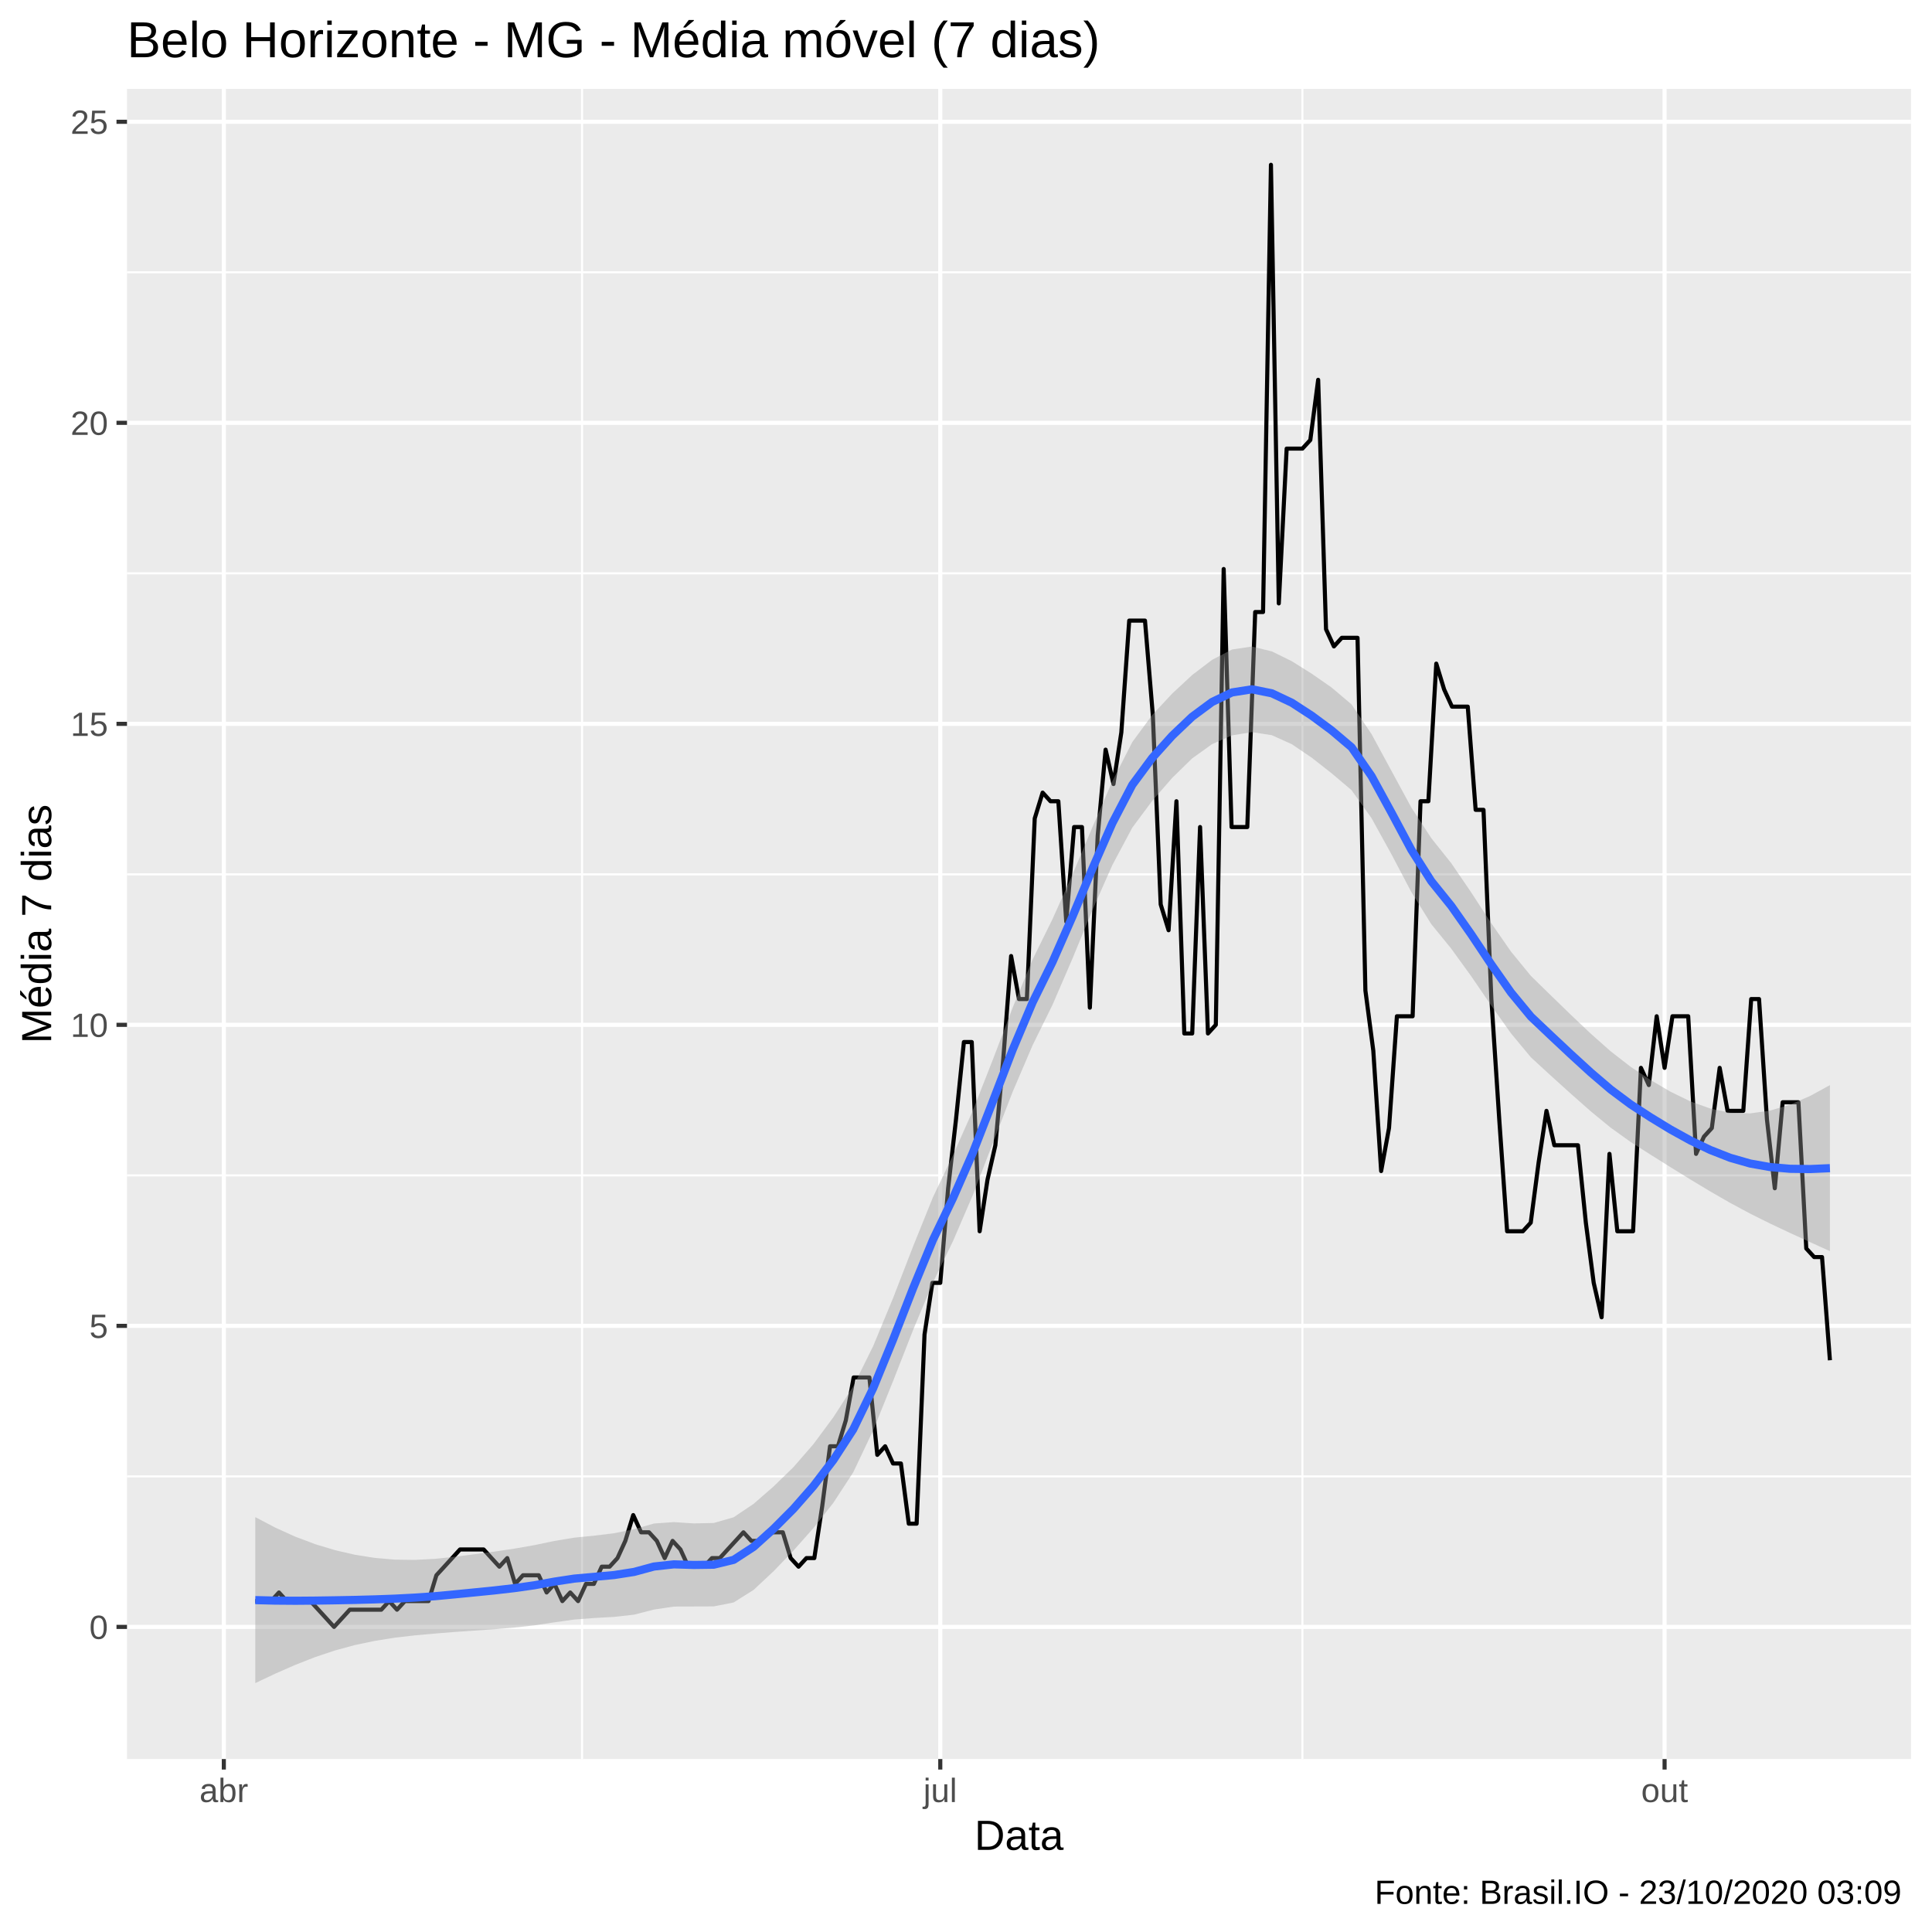
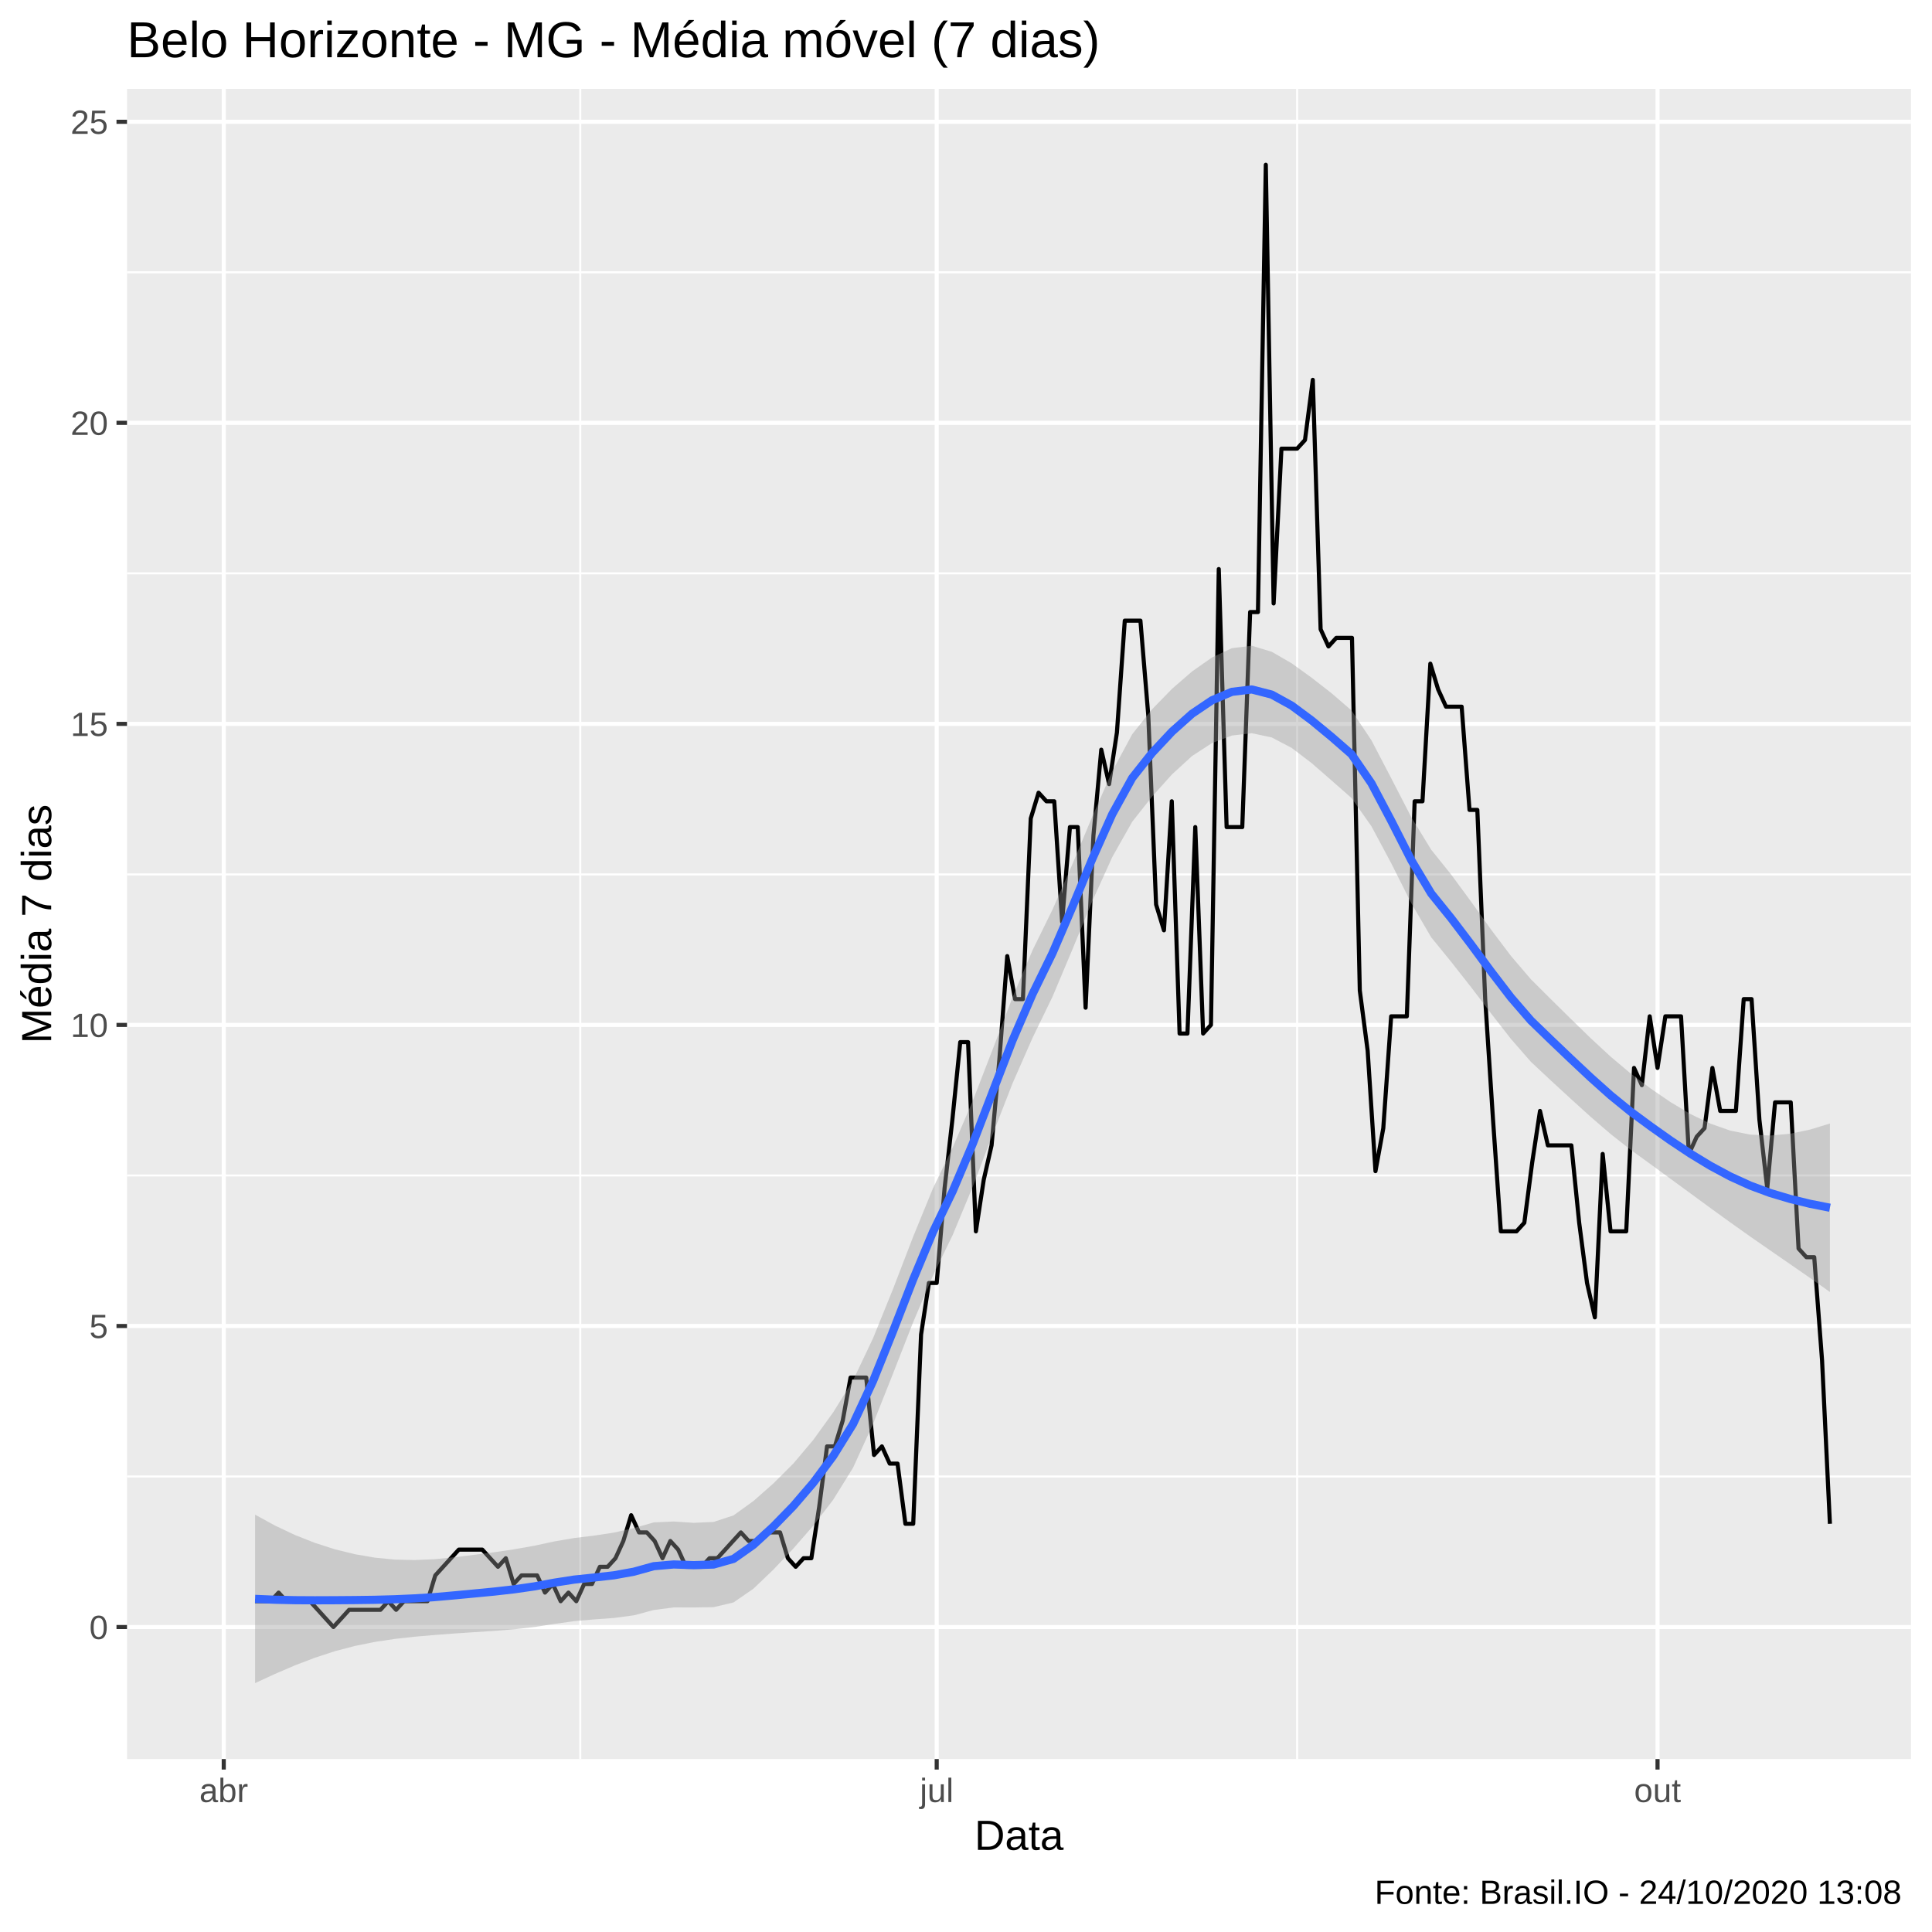
<svg xmlns="http://www.w3.org/2000/svg" viewBox="0 0 504.00 504.00">
  <defs>
    <style type="text/css">
    line, polyline, polygon, path, rect, circle {
      fill: none;
      stroke: #000000;
      stroke-linecap: round;
      stroke-linejoin: round;
      stroke-miterlimit: 10.00;
    }
  </style>
  </defs>
  <rect width="100%" height="100%" style="stroke: none; fill: #FFFFFF;" />
  <rect x="0.00" y="0.00" width="504.00" height="504.00" style="stroke-width: 1.07; stroke: #FFFFFF; fill: #FFFFFF;" />
  <defs>
    <clipPath id="cpMzMuMTN8NDk4LjUyfDQ1OC44OHwyMy4xOQ==">
      <rect x="33.13" y="23.19" width="465.39" height="435.69" />
    </clipPath>
  </defs>
  <rect x="33.13" y="23.19" width="465.39" height="435.69" style="stroke-width: 1.07; stroke: none; fill: #EBEBEB;" clip-path="url(#cpMzMuMTN8NDk4LjUyfDQ1OC44OHwyMy4xOQ==)" />
-   <polyline points="33.13,385.14 498.52,385.14 " style="stroke-width: 0.53; stroke: #FFFFFF; stroke-linecap: butt;" clip-path="url(#cpMzMuMTN8NDk4LjUyfDQ1OC44OHwyMy4xOQ==)" />
-   <polyline points="33.13,306.62 498.52,306.62 " style="stroke-width: 0.53; stroke: #FFFFFF; stroke-linecap: butt;" clip-path="url(#cpMzMuMTN8NDk4LjUyfDQ1OC44OHwyMy4xOQ==)" />
-   <polyline points="33.13,228.09 498.52,228.09 " style="stroke-width: 0.53; stroke: #FFFFFF; stroke-linecap: butt;" clip-path="url(#cpMzMuMTN8NDk4LjUyfDQ1OC44OHwyMy4xOQ==)" />
-   <polyline points="33.13,149.56 498.52,149.56 " style="stroke-width: 0.53; stroke: #FFFFFF; stroke-linecap: butt;" clip-path="url(#cpMzMuMTN8NDk4LjUyfDQ1OC44OHwyMy4xOQ==)" />
+   <polyline points="33.13,385.17 498.52,385.17 " style="stroke-width: 0.53; stroke: #FFFFFF; stroke-linecap: butt;" clip-path="url(#cpMzMuMTN8NDk4LjUyfDQ1OC44OHwyMy4xOQ==)" />
+   <polyline points="33.13,306.64 498.52,306.64 " style="stroke-width: 0.53; stroke: #FFFFFF; stroke-linecap: butt;" clip-path="url(#cpMzMuMTN8NDk4LjUyfDQ1OC44OHwyMy4xOQ==)" />
+   <polyline points="33.13,228.11 498.52,228.11 " style="stroke-width: 0.53; stroke: #FFFFFF; stroke-linecap: butt;" clip-path="url(#cpMzMuMTN8NDk4LjUyfDQ1OC44OHwyMy4xOQ==)" />
+   <polyline points="33.13,149.57 498.52,149.57 " style="stroke-width: 0.53; stroke: #FFFFFF; stroke-linecap: butt;" clip-path="url(#cpMzMuMTN8NDk4LjUyfDQ1OC44OHwyMy4xOQ==)" />
  <polyline points="33.13,71.04 498.52,71.04 " style="stroke-width: 0.53; stroke: #FFFFFF; stroke-linecap: butt;" clip-path="url(#cpMzMuMTN8NDk4LjUyfDQ1OC44OHwyMy4xOQ==)" />
-   <polyline points="151.84,458.88 151.84,23.19 " style="stroke-width: 0.53; stroke: #FFFFFF; stroke-linecap: butt;" clip-path="url(#cpMzMuMTN8NDk4LjUyfDQ1OC44OHwyMy4xOQ==)" />
-   <polyline points="339.76,458.88 339.76,23.19 " style="stroke-width: 0.53; stroke: #FFFFFF; stroke-linecap: butt;" clip-path="url(#cpMzMuMTN8NDk4LjUyfDQ1OC44OHwyMy4xOQ==)" />
-   <polyline points="33.13,424.41 498.52,424.41 " style="stroke-width: 1.07; stroke: #FFFFFF; stroke-linecap: butt;" clip-path="url(#cpMzMuMTN8NDk4LjUyfDQ1OC44OHwyMy4xOQ==)" />
-   <polyline points="33.13,345.88 498.52,345.88 " style="stroke-width: 1.07; stroke: #FFFFFF; stroke-linecap: butt;" clip-path="url(#cpMzMuMTN8NDk4LjUyfDQ1OC44OHwyMy4xOQ==)" />
-   <polyline points="33.13,267.35 498.52,267.35 " style="stroke-width: 1.07; stroke: #FFFFFF; stroke-linecap: butt;" clip-path="url(#cpMzMuMTN8NDk4LjUyfDQ1OC44OHwyMy4xOQ==)" />
-   <polyline points="33.13,188.83 498.52,188.83 " style="stroke-width: 1.07; stroke: #FFFFFF; stroke-linecap: butt;" clip-path="url(#cpMzMuMTN8NDk4LjUyfDQ1OC44OHwyMy4xOQ==)" />
+   <polyline points="151.37,458.88 151.37,23.19 " style="stroke-width: 0.53; stroke: #FFFFFF; stroke-linecap: butt;" clip-path="url(#cpMzMuMTN8NDk4LjUyfDQ1OC44OHwyMy4xOQ==)" />
+   <polyline points="338.38,458.88 338.38,23.19 " style="stroke-width: 0.53; stroke: #FFFFFF; stroke-linecap: butt;" clip-path="url(#cpMzMuMTN8NDk4LjUyfDQ1OC44OHwyMy4xOQ==)" />
+   <polyline points="33.13,424.44 498.52,424.44 " style="stroke-width: 1.07; stroke: #FFFFFF; stroke-linecap: butt;" clip-path="url(#cpMzMuMTN8NDk4LjUyfDQ1OC44OHwyMy4xOQ==)" />
+   <polyline points="33.13,345.91 498.52,345.91 " style="stroke-width: 1.07; stroke: #FFFFFF; stroke-linecap: butt;" clip-path="url(#cpMzMuMTN8NDk4LjUyfDQ1OC44OHwyMy4xOQ==)" />
+   <polyline points="33.13,267.37 498.52,267.37 " style="stroke-width: 1.07; stroke: #FFFFFF; stroke-linecap: butt;" clip-path="url(#cpMzMuMTN8NDk4LjUyfDQ1OC44OHwyMy4xOQ==)" />
+   <polyline points="33.13,188.84 498.52,188.84 " style="stroke-width: 1.07; stroke: #FFFFFF; stroke-linecap: butt;" clip-path="url(#cpMzMuMTN8NDk4LjUyfDQ1OC44OHwyMy4xOQ==)" />
  <polyline points="33.13,110.30 498.52,110.30 " style="stroke-width: 1.07; stroke: #FFFFFF; stroke-linecap: butt;" clip-path="url(#cpMzMuMTN8NDk4LjUyfDQ1OC44OHwyMy4xOQ==)" />
  <polyline points="33.13,31.77 498.52,31.77 " style="stroke-width: 1.07; stroke: #FFFFFF; stroke-linecap: butt;" clip-path="url(#cpMzMuMTN8NDk4LjUyfDQ1OC44OHwyMy4xOQ==)" />
-   <polyline points="58.39,458.88 58.39,23.19 " style="stroke-width: 1.07; stroke: #FFFFFF; stroke-linecap: butt;" clip-path="url(#cpMzMuMTN8NDk4LjUyfDQ1OC44OHwyMy4xOQ==)" />
-   <polyline points="245.29,458.88 245.29,23.19 " style="stroke-width: 1.07; stroke: #FFFFFF; stroke-linecap: butt;" clip-path="url(#cpMzMuMTN8NDk4LjUyfDQ1OC44OHwyMy4xOQ==)" />
-   <polyline points="434.24,458.88 434.24,23.19 " style="stroke-width: 1.07; stroke: #FFFFFF; stroke-linecap: butt;" clip-path="url(#cpMzMuMTN8NDk4LjUyfDQ1OC44OHwyMy4xOQ==)" />
-   <polyline points="66.60,417.68 68.66,417.68 70.71,417.68 72.77,415.43 74.82,417.68 76.87,417.68 78.93,417.68 80.98,417.68 83.04,419.92 85.09,422.16 87.14,424.41 89.20,422.16 91.25,419.92 93.30,419.92 95.36,419.92 97.41,419.92 99.47,419.92 101.52,417.68 103.57,419.92 105.63,417.68 107.68,417.68 109.73,417.68 111.79,417.68 113.84,410.94 115.90,408.70 117.95,406.46 120.00,404.21 122.06,404.21 124.11,404.21 126.17,404.21 128.22,406.46 130.27,408.70 132.33,406.46 134.38,413.19 136.43,410.94 138.49,410.94 140.54,410.94 142.60,415.43 144.65,413.19 146.70,417.68 148.76,415.43 150.81,417.68 152.86,413.19 154.92,413.19 156.97,408.70 159.03,408.70 161.08,406.46 163.13,401.97 165.19,395.24 167.24,399.73 169.30,399.73 171.35,401.97 173.40,406.46 175.46,401.97 177.51,404.21 179.56,408.70 181.62,408.70 183.67,408.70 185.73,406.46 187.78,406.46 189.83,404.21 191.89,401.97 193.94,399.73 195.99,401.97 198.05,401.97 200.10,399.73 202.16,399.73 204.21,399.73 206.26,406.46 208.32,408.70 210.37,406.46 212.43,406.46 214.48,393.00 216.53,377.29 218.59,377.29 220.64,370.56 222.69,359.34 224.75,359.34 226.80,359.34 228.86,379.53 230.91,377.29 232.96,381.78 235.02,381.78 237.07,397.48 239.12,397.48 241.18,348.12 243.23,334.66 245.29,334.66 247.34,309.98 249.39,292.03 251.45,271.84 253.50,271.84 255.56,321.20 257.61,307.74 259.66,298.76 261.72,276.33 263.77,249.40 265.82,260.62 267.88,260.62 269.93,213.51 271.99,206.77 274.04,209.02 276.09,209.02 278.15,240.43 280.20,215.75 282.25,215.75 284.31,262.87 286.36,217.99 288.42,195.56 290.47,204.53 292.52,191.07 294.58,161.90 296.63,161.90 298.69,161.90 300.74,186.58 302.79,235.94 304.85,242.67 306.90,209.02 308.95,269.60 311.01,269.60 313.06,215.75 315.12,269.60 317.17,267.35 319.22,148.44 321.28,215.75 323.33,215.75 325.38,215.75 327.44,159.66 329.49,159.66 331.55,42.99 333.60,157.41 335.65,117.03 337.71,117.03 339.76,117.03 341.82,114.79 343.87,99.08 345.92,164.15 347.98,168.63 350.03,166.39 352.08,166.39 354.14,166.39 356.19,258.38 358.25,274.08 360.30,305.49 362.35,294.28 364.41,265.11 366.46,265.11 368.51,265.11 370.57,209.02 372.62,209.02 374.68,173.12 376.73,179.85 378.78,184.34 380.84,184.34 382.89,184.34 384.95,211.26 387.00,211.26 389.05,260.62 391.11,292.03 393.16,321.20 395.21,321.20 397.27,321.20 399.32,318.96 401.38,303.25 403.43,289.79 405.48,298.76 407.54,298.76 409.59,298.76 411.64,298.76 413.70,318.96 415.75,334.66 417.81,343.64 419.86,301.01 421.91,321.20 423.97,321.20 426.02,321.20 428.07,278.57 430.13,283.06 432.18,265.11 434.24,278.57 436.29,265.11 438.34,265.11 440.40,265.11 442.45,301.01 444.51,296.52 446.56,294.28 448.61,278.57 450.67,289.79 452.72,289.79 454.77,289.79 456.83,260.62 458.88,260.62 460.94,292.03 462.99,309.98 465.04,287.55 467.10,287.55 469.15,287.55 471.20,325.69 473.26,327.93 475.31,327.93 477.37,354.85 " style="stroke-width: 1.07; stroke-linecap: butt;" clip-path="url(#cpMzMuMTN8NDk4LjUyfDQ1OC44OHwyMy4xOQ==)" />
-   <polygon points="66.60,395.77 71.80,398.50 77.00,400.86 82.20,402.82 87.40,404.39 92.60,405.59 97.80,406.42 103.00,406.86 108.20,406.93 113.40,406.66 118.60,406.11 123.80,405.45 129.00,404.76 134.20,403.99 139.40,403.08 144.60,401.99 149.80,401.13 155.00,400.61 160.20,399.97 165.40,398.93 170.60,397.44 175.79,397.07 180.99,397.41 186.19,397.30 191.39,395.81 196.59,392.31 201.79,387.78 206.99,382.73 212.19,376.74 217.39,369.73 222.59,361.66 227.79,351.14 232.99,338.60 238.19,325.17 243.39,312.29 248.59,301.38 253.79,289.69 258.99,276.46 264.19,262.83 269.39,250.27 274.59,239.71 279.78,228.13 284.98,215.78 290.18,203.80 295.38,193.59 300.58,186.52 305.78,180.94 310.98,176.11 316.18,172.14 321.38,169.44 326.58,168.66 331.78,169.93 336.98,172.48 342.18,175.74 347.38,179.36 352.58,183.76 357.78,191.48 362.98,201.08 368.18,210.66 373.38,218.65 378.58,225.17 383.78,232.79 388.97,240.75 394.17,248.24 399.37,254.59 404.57,259.67 409.77,264.71 414.97,269.64 420.17,274.25 425.37,278.28 430.57,281.73 435.77,284.79 440.97,287.32 446.17,289.19 451.37,290.27 456.57,290.45 461.77,289.72 466.97,288.17 472.17,285.92 477.37,283.08 477.37,326.39 472.17,324.02 466.97,321.64 461.77,319.19 456.57,316.60 451.37,313.81 446.17,310.82 440.97,307.69 435.77,304.48 430.57,301.21 425.37,297.90 420.17,294.17 414.97,289.90 409.77,285.31 404.57,280.61 399.37,275.83 394.17,269.57 388.97,262.24 383.78,254.65 378.58,247.47 373.38,241.08 368.18,232.71 362.98,222.84 357.78,213.42 352.58,206.13 347.38,201.73 342.18,197.65 336.98,194.13 331.78,191.79 326.58,190.99 321.38,191.84 316.18,194.13 310.98,197.86 305.78,202.94 300.58,208.92 295.38,215.91 290.18,225.66 284.98,237.42 279.78,250.05 274.59,262.08 269.39,272.64 264.19,284.78 258.99,298.22 253.79,311.74 248.59,323.81 243.39,334.55 238.19,346.98 232.99,360.25 227.79,373.11 222.59,384.07 217.39,392.05 212.19,398.64 206.99,404.50 201.79,409.90 196.59,414.76 191.39,418.03 186.19,419.06 180.99,419.08 175.79,419.11 170.60,419.88 165.40,421.22 160.20,421.80 155.00,422.09 149.80,422.49 144.60,423.22 139.40,424.01 134.20,424.58 129.00,425.01 123.80,425.37 118.60,425.73 113.40,426.15 108.20,426.62 103.00,427.22 97.80,428.05 92.60,429.14 87.40,430.55 82.20,432.29 77.00,434.33 71.80,436.61 66.60,439.07 " style="stroke-width: 0.00; stroke: none; fill: #999999; fill-opacity: 0.40;" clip-path="url(#cpMzMuMTN8NDk4LjUyfDQ1OC44OHwyMy4xOQ==)" />
-   <polyline points="66.60,395.77 71.80,398.50 77.00,400.86 82.20,402.82 87.40,404.39 92.60,405.59 97.80,406.42 103.00,406.86 108.20,406.93 113.40,406.66 118.60,406.11 123.80,405.45 129.00,404.76 134.20,403.99 139.40,403.08 144.60,401.99 149.80,401.13 155.00,400.61 160.20,399.97 165.40,398.93 170.60,397.44 175.79,397.07 180.99,397.41 186.19,397.30 191.39,395.81 196.59,392.31 201.79,387.78 206.99,382.73 212.19,376.74 217.39,369.73 222.59,361.66 227.79,351.14 232.99,338.60 238.19,325.17 243.39,312.29 248.59,301.38 253.79,289.69 258.99,276.46 264.19,262.83 269.39,250.27 274.59,239.71 279.78,228.13 284.98,215.78 290.18,203.80 295.38,193.59 300.58,186.52 305.78,180.94 310.98,176.11 316.18,172.14 321.38,169.44 326.58,168.66 331.78,169.93 336.98,172.48 342.18,175.74 347.38,179.36 352.58,183.76 357.78,191.48 362.98,201.08 368.18,210.66 373.38,218.65 378.58,225.17 383.78,232.79 388.97,240.75 394.17,248.24 399.37,254.59 404.57,259.67 409.77,264.71 414.97,269.64 420.17,274.25 425.37,278.28 430.57,281.73 435.77,284.79 440.97,287.32 446.17,289.19 451.37,290.27 456.57,290.45 461.77,289.72 466.97,288.17 472.17,285.92 477.37,283.08 " style="stroke-width: 2.13; stroke: none;" clip-path="url(#cpMzMuMTN8NDk4LjUyfDQ1OC44OHwyMy4xOQ==)" />
-   <polyline points="477.37,326.39 472.17,324.02 466.97,321.64 461.77,319.19 456.57,316.60 451.37,313.81 446.17,310.82 440.97,307.69 435.77,304.48 430.57,301.21 425.37,297.90 420.17,294.17 414.97,289.90 409.77,285.31 404.57,280.61 399.37,275.83 394.17,269.57 388.97,262.24 383.78,254.65 378.58,247.47 373.38,241.08 368.18,232.71 362.98,222.84 357.78,213.42 352.58,206.13 347.38,201.73 342.18,197.65 336.98,194.13 331.78,191.79 326.58,190.99 321.38,191.84 316.18,194.13 310.98,197.86 305.78,202.94 300.58,208.92 295.38,215.91 290.18,225.66 284.98,237.42 279.78,250.05 274.59,262.08 269.39,272.64 264.19,284.78 258.99,298.22 253.79,311.74 248.59,323.81 243.39,334.55 238.19,346.98 232.99,360.25 227.79,373.11 222.59,384.07 217.39,392.05 212.19,398.64 206.99,404.50 201.79,409.90 196.59,414.76 191.39,418.03 186.19,419.06 180.99,419.08 175.79,419.11 170.60,419.88 165.40,421.22 160.20,421.80 155.00,422.09 149.80,422.49 144.60,423.22 139.40,424.01 134.20,424.58 129.00,425.01 123.80,425.37 118.60,425.73 113.40,426.15 108.20,426.62 103.00,427.22 97.80,428.05 92.60,429.14 87.40,430.55 82.20,432.29 77.00,434.33 71.80,436.61 66.60,439.07 " style="stroke-width: 2.13; stroke: none;" clip-path="url(#cpMzMuMTN8NDk4LjUyfDQ1OC44OHwyMy4xOQ==)" />
-   <polyline points="66.60,417.42 71.80,417.55 77.00,417.59 82.20,417.55 87.40,417.47 92.60,417.37 97.80,417.23 103.00,417.04 108.20,416.77 113.40,416.41 118.60,415.92 123.80,415.41 129.00,414.89 134.20,414.29 139.40,413.55 144.60,412.60 149.80,411.81 155.00,411.35 160.20,410.88 165.40,410.07 170.60,408.66 175.79,408.09 180.99,408.25 186.19,408.18 191.39,406.92 196.59,403.53 201.79,398.84 206.99,393.62 212.19,387.69 217.39,380.89 222.59,372.87 227.79,362.13 232.99,349.42 238.19,336.08 243.39,323.42 248.59,312.59 253.79,300.71 258.99,287.34 264.19,273.80 269.39,261.45 274.59,250.89 279.78,239.09 284.98,226.60 290.18,214.73 295.38,204.75 300.58,197.72 305.78,191.94 310.98,186.99 316.18,183.14 321.38,180.64 326.58,179.82 331.78,180.86 336.98,183.31 342.18,186.69 347.38,190.54 352.58,194.94 357.78,202.45 362.98,211.96 368.18,221.69 373.38,229.87 378.58,236.32 383.78,243.72 388.97,251.50 394.17,258.91 399.37,265.21 404.57,270.14 409.77,275.01 414.97,279.77 420.17,284.21 425.37,288.09 430.57,291.47 435.77,294.64 440.97,297.51 446.17,300.00 451.37,302.04 456.57,303.53 461.77,304.45 466.97,304.90 472.17,304.97 477.37,304.74 " style="stroke-width: 2.13; stroke: #3366FF; stroke-linecap: butt;" clip-path="url(#cpMzMuMTN8NDk4LjUyfDQ1OC44OHwyMy4xOQ==)" />
+   <polyline points="58.37,458.88 58.37,23.19 " style="stroke-width: 1.07; stroke: #FFFFFF; stroke-linecap: butt;" clip-path="url(#cpMzMuMTN8NDk4LjUyfDQ1OC44OHwyMy4xOQ==)" />
+   <polyline points="244.36,458.88 244.36,23.19 " style="stroke-width: 1.07; stroke: #FFFFFF; stroke-linecap: butt;" clip-path="url(#cpMzMuMTN8NDk4LjUyfDQ1OC44OHwyMy4xOQ==)" />
+   <polyline points="432.40,458.88 432.40,23.19 " style="stroke-width: 1.07; stroke: #FFFFFF; stroke-linecap: butt;" clip-path="url(#cpMzMuMTN8NDk4LjUyfDQ1OC44OHwyMy4xOQ==)" />
+   <polyline points="66.55,417.71 68.59,417.71 70.63,417.71 72.68,415.46 74.72,417.71 76.76,417.71 78.81,417.71 80.85,417.71 82.90,419.95 84.94,422.20 86.98,424.44 89.03,422.20 91.07,419.95 93.12,419.95 95.16,419.95 97.20,419.95 99.25,419.95 101.29,417.71 103.34,419.95 105.38,417.71 107.42,417.71 109.47,417.71 111.51,417.71 113.55,410.98 115.60,408.73 117.64,406.49 119.69,404.25 121.73,404.25 123.77,404.25 125.82,404.25 127.86,406.49 129.91,408.73 131.95,406.49 133.99,413.22 136.04,410.98 138.08,410.98 140.13,410.98 142.17,415.46 144.21,413.22 146.26,417.71 148.30,415.46 150.34,417.71 152.39,413.22 154.43,413.22 156.48,408.73 158.52,408.73 160.56,406.49 162.61,402.00 164.65,395.27 166.70,399.76 168.74,399.76 170.78,402.00 172.83,406.49 174.87,402.00 176.92,404.25 178.96,408.73 181.00,408.73 183.05,408.73 185.09,406.49 187.13,406.49 189.18,404.25 191.22,402.00 193.27,399.76 195.31,402.00 197.35,402.00 199.40,399.76 201.44,399.76 203.49,399.76 205.53,406.49 207.57,408.73 209.62,406.49 211.66,406.49 213.71,393.03 215.75,377.32 217.79,377.32 219.84,370.59 221.88,359.37 223.92,359.37 225.97,359.37 228.01,379.56 230.06,377.32 232.10,381.81 234.14,381.81 236.19,397.51 238.23,397.51 240.28,348.15 242.32,334.69 244.36,334.69 246.41,310.00 248.45,292.05 250.50,271.86 252.54,271.86 254.58,321.22 256.63,307.76 258.67,298.79 260.71,276.35 262.76,249.42 264.80,260.64 266.85,260.64 268.89,213.52 270.93,206.79 272.98,209.03 275.02,209.03 277.07,240.45 279.11,215.76 281.15,215.76 283.20,262.88 285.24,218.01 287.29,195.57 289.33,204.55 291.37,191.08 293.42,161.91 295.46,161.91 297.50,161.91 299.55,186.59 301.59,235.96 303.64,242.69 305.68,209.03 307.72,269.62 309.77,269.62 311.81,215.76 313.86,269.62 315.90,267.37 317.94,148.45 319.99,215.76 322.03,215.76 324.07,215.76 326.12,159.67 328.16,159.67 330.21,42.99 332.25,157.42 334.29,117.04 336.34,117.04 338.38,117.04 340.43,114.79 342.47,99.09 344.51,164.16 346.56,168.64 348.60,166.40 350.65,166.40 352.69,166.40 354.73,258.40 356.78,274.10 358.82,305.52 360.86,294.30 362.91,265.13 364.95,265.13 367.00,265.13 369.04,209.03 371.08,209.03 373.13,173.13 375.17,179.86 377.22,184.35 379.26,184.35 381.30,184.35 383.35,211.28 385.39,211.28 387.44,260.64 389.48,292.05 391.52,321.22 393.57,321.22 395.61,321.22 397.65,318.98 399.70,303.27 401.74,289.81 403.79,298.79 405.83,298.79 407.87,298.79 409.92,298.79 411.96,318.98 414.01,334.69 416.05,343.66 418.09,301.03 420.14,321.22 422.18,321.22 424.23,321.22 426.27,278.59 428.31,283.08 430.36,265.13 432.40,278.59 434.44,265.13 436.49,265.13 438.53,265.13 440.58,301.03 442.62,296.54 444.66,294.30 446.71,278.59 448.75,289.81 450.80,289.81 452.84,289.81 454.88,260.64 456.93,260.64 458.97,292.05 461.02,310.00 463.06,287.57 465.10,287.57 467.15,287.57 469.19,325.71 471.23,327.96 473.28,327.96 475.32,354.88 477.37,397.51 " style="stroke-width: 1.07; stroke-linecap: butt;" clip-path="url(#cpMzMuMTN8NDk4LjUyfDQ1OC44OHwyMy4xOQ==)" />
+   <polygon points="66.55,395.13 71.75,397.98 76.95,400.44 82.15,402.49 87.35,404.16 92.55,405.44 97.75,406.34 102.95,406.85 108.15,406.97 113.35,406.75 118.55,406.23 123.75,405.60 128.95,404.93 134.15,404.16 139.35,403.24 144.55,402.12 149.75,401.23 154.95,400.60 160.15,399.81 165.35,398.63 170.55,397.15 175.75,396.91 180.95,397.26 186.15,397.03 191.35,395.32 196.55,391.57 201.75,386.98 206.95,381.80 212.15,375.64 217.35,368.44 222.55,360.06 227.75,349.11 232.95,336.29 238.15,322.78 243.35,310.07 248.55,299.29 253.75,287.20 258.96,273.74 264.16,260.12 269.36,247.88 274.56,237.30 279.76,225.43 284.96,212.99 290.16,201.20 295.36,191.54 300.56,185.01 305.76,179.68 310.96,175.17 316.16,171.52 321.36,169.09 326.56,168.46 331.76,170.03 336.96,173.04 342.16,176.79 347.36,180.84 352.56,185.33 357.76,193.11 362.96,203.08 368.16,213.17 373.36,221.67 378.56,228.14 383.76,235.21 388.96,242.48 394.16,249.37 399.36,255.46 404.56,260.64 409.76,265.77 414.96,270.83 420.16,275.64 425.36,280.02 430.56,283.93 435.76,287.49 440.96,290.60 446.16,293.11 451.37,294.94 456.57,295.98 461.77,296.23 466.97,295.76 472.17,294.68 477.37,293.09 477.37,337.03 472.17,333.37 466.97,329.77 461.77,326.18 456.57,322.57 451.37,318.88 446.16,315.11 440.96,311.30 435.76,307.49 430.56,303.69 425.36,299.92 420.16,295.83 414.96,291.35 409.76,286.64 404.56,281.86 399.36,276.99 394.16,271.03 388.96,264.36 383.76,257.52 378.56,250.91 373.36,244.52 368.16,235.61 362.96,225.26 357.76,215.54 352.56,208.17 347.36,203.60 342.16,199.07 336.96,195.11 331.76,192.38 326.56,191.27 321.36,191.88 316.16,193.85 310.96,197.23 305.76,201.99 300.56,207.78 295.36,214.37 290.16,223.58 284.96,235.06 279.76,247.68 274.56,260.03 269.36,270.74 264.16,282.57 258.96,295.92 253.75,309.60 248.55,322.12 243.35,332.84 238.15,345.08 232.95,358.36 227.75,371.45 222.55,382.86 217.35,391.25 212.15,398.01 206.95,403.98 201.75,409.47 196.55,414.44 191.35,418.03 186.15,419.26 180.95,419.34 175.75,419.33 170.55,420.00 165.35,421.39 160.15,422.08 154.95,422.46 149.75,422.91 144.55,423.64 139.35,424.45 134.15,425.03 128.95,425.45 123.75,425.78 118.55,426.13 113.35,426.52 108.15,426.97 102.95,427.55 97.75,428.33 92.55,429.39 87.35,430.75 82.15,432.45 76.95,434.44 71.75,436.67 66.55,439.07 " style="stroke-width: 0.00; stroke: none; fill: #999999; fill-opacity: 0.40;" clip-path="url(#cpMzMuMTN8NDk4LjUyfDQ1OC44OHwyMy4xOQ==)" />
+   <polyline points="66.55,395.13 71.75,397.98 76.95,400.44 82.15,402.49 87.35,404.16 92.55,405.44 97.75,406.34 102.95,406.85 108.15,406.97 113.35,406.75 118.55,406.23 123.75,405.60 128.95,404.93 134.15,404.16 139.35,403.24 144.55,402.12 149.75,401.23 154.95,400.60 160.15,399.81 165.35,398.63 170.55,397.15 175.75,396.91 180.95,397.26 186.15,397.03 191.35,395.32 196.55,391.57 201.75,386.98 206.95,381.80 212.15,375.64 217.35,368.44 222.55,360.06 227.75,349.11 232.95,336.29 238.15,322.78 243.35,310.07 248.55,299.29 253.75,287.20 258.96,273.74 264.16,260.12 269.36,247.88 274.56,237.30 279.76,225.43 284.96,212.99 290.16,201.20 295.36,191.54 300.56,185.01 305.76,179.68 310.96,175.17 316.16,171.52 321.36,169.09 326.56,168.46 331.76,170.03 336.96,173.04 342.16,176.79 347.36,180.84 352.56,185.33 357.76,193.11 362.96,203.08 368.16,213.17 373.36,221.67 378.56,228.14 383.76,235.21 388.96,242.48 394.16,249.37 399.36,255.46 404.56,260.64 409.76,265.77 414.96,270.83 420.16,275.64 425.36,280.02 430.56,283.93 435.76,287.49 440.96,290.60 446.16,293.11 451.37,294.94 456.57,295.98 461.77,296.23 466.97,295.76 472.17,294.68 477.37,293.09 " style="stroke-width: 2.13; stroke: none;" clip-path="url(#cpMzMuMTN8NDk4LjUyfDQ1OC44OHwyMy4xOQ==)" />
+   <polyline points="477.37,337.03 472.17,333.37 466.97,329.77 461.77,326.18 456.57,322.57 451.37,318.88 446.16,315.11 440.96,311.30 435.76,307.49 430.56,303.69 425.36,299.92 420.16,295.83 414.96,291.35 409.76,286.64 404.56,281.86 399.36,276.99 394.16,271.03 388.96,264.36 383.76,257.52 378.56,250.91 373.36,244.52 368.16,235.61 362.96,225.26 357.76,215.54 352.56,208.17 347.36,203.60 342.16,199.07 336.96,195.11 331.76,192.38 326.56,191.27 321.36,191.88 316.16,193.85 310.96,197.23 305.76,201.99 300.56,207.78 295.36,214.37 290.16,223.58 284.96,235.06 279.76,247.68 274.56,260.03 269.36,270.74 264.16,282.57 258.96,295.92 253.75,309.60 248.55,322.12 243.35,332.84 238.15,345.08 232.95,358.36 227.75,371.45 222.55,382.86 217.35,391.25 212.15,398.01 206.95,403.98 201.75,409.47 196.55,414.44 191.35,418.03 186.15,419.26 180.95,419.34 175.75,419.33 170.55,420.00 165.35,421.39 160.15,422.08 154.95,422.46 149.75,422.91 144.55,423.64 139.35,424.45 134.15,425.03 128.95,425.45 123.75,425.78 118.55,426.13 113.35,426.52 108.15,426.97 102.95,427.55 97.75,428.33 92.55,429.39 87.35,430.75 82.15,432.45 76.95,434.44 71.75,436.67 66.55,439.07 " style="stroke-width: 2.13; stroke: none;" clip-path="url(#cpMzMuMTN8NDk4LjUyfDQ1OC44OHwyMy4xOQ==)" />
+   <polyline points="66.55,417.10 71.75,417.32 76.95,417.44 82.15,417.47 87.35,417.45 92.55,417.41 97.75,417.34 102.95,417.20 108.15,416.97 113.35,416.64 118.55,416.18 123.75,415.69 128.95,415.19 134.15,414.60 139.35,413.85 144.55,412.88 149.75,412.07 154.95,411.53 160.15,410.95 165.35,410.01 170.55,408.57 175.75,408.12 180.95,408.30 186.15,408.14 191.35,406.67 196.55,403.00 201.75,398.23 206.95,392.89 212.15,386.83 217.35,379.85 222.55,371.46 227.75,360.28 232.95,347.32 238.15,333.93 243.35,321.46 248.55,310.70 253.75,298.40 258.96,284.83 264.16,271.35 269.36,259.31 274.56,248.66 279.76,236.56 284.96,224.03 290.16,212.39 295.36,202.95 300.56,196.39 305.76,190.84 310.96,186.20 316.16,182.69 321.36,180.48 326.56,179.86 331.76,181.20 336.96,184.07 342.16,187.93 347.36,192.22 352.56,196.75 357.76,204.33 362.96,214.17 368.16,224.39 373.36,233.09 378.56,239.53 383.76,246.37 388.96,253.42 394.16,260.20 399.36,266.22 404.56,271.25 409.76,276.21 414.96,281.09 420.16,285.74 425.36,289.97 430.56,293.81 435.76,297.49 440.96,300.95 446.16,304.11 451.37,306.91 456.57,309.28 461.77,311.21 466.97,312.76 472.17,314.03 477.37,315.06 " style="stroke-width: 2.13; stroke: #3366FF; stroke-linecap: butt;" clip-path="url(#cpMzMuMTN8NDk4LjUyfDQ1OC44OHwyMy4xOQ==)" />
  <defs>
    <clipPath id="cpMC4wMHw1MDQuMDB8NTA0LjAwfDAuMDA=">
      <rect x="0.00" y="0.00" width="504.00" height="504.00" />
    </clipPath>
  </defs>
  <g clip-path="url(#cpMC4wMHw1MDQuMDB8NTA0LjAwfDAuMDA=)">
-     <text x="23.30" y="427.56" style="font-size: 8.80px; fill: #4D4D4D; font-family: Arial;" textLength="4.89px" lengthAdjust="spacingAndGlyphs">0</text>
+     <text x="23.30" y="427.59" style="font-size: 8.80px; fill: #4D4D4D; font-family: Arial;" textLength="4.89px" lengthAdjust="spacingAndGlyphs">0</text>
  </g>
  <g clip-path="url(#cpMC4wMHw1MDQuMDB8NTA0LjAwfDAuMDA=)">
-     <text x="23.30" y="349.03" style="font-size: 8.80px; fill: #4D4D4D; font-family: Arial;" textLength="4.89px" lengthAdjust="spacingAndGlyphs">5</text>
+     <text x="23.30" y="349.06" style="font-size: 8.80px; fill: #4D4D4D; font-family: Arial;" textLength="4.89px" lengthAdjust="spacingAndGlyphs">5</text>
  </g>
  <g clip-path="url(#cpMC4wMHw1MDQuMDB8NTA0LjAwfDAuMDA=)">
-     <text x="18.41" y="270.50" style="font-size: 8.80px; fill: #4D4D4D; font-family: Arial;" textLength="9.79px" lengthAdjust="spacingAndGlyphs">10</text>
+     <text x="18.41" y="270.52" style="font-size: 8.80px; fill: #4D4D4D; font-family: Arial;" textLength="9.79px" lengthAdjust="spacingAndGlyphs">10</text>
  </g>
  <g clip-path="url(#cpMC4wMHw1MDQuMDB8NTA0LjAwfDAuMDA=)">
-     <text x="18.41" y="191.98" style="font-size: 8.80px; fill: #4D4D4D; font-family: Arial;" textLength="9.79px" lengthAdjust="spacingAndGlyphs">15</text>
+     <text x="18.41" y="191.99" style="font-size: 8.80px; fill: #4D4D4D; font-family: Arial;" textLength="9.79px" lengthAdjust="spacingAndGlyphs">15</text>
  </g>
  <g clip-path="url(#cpMC4wMHw1MDQuMDB8NTA0LjAwfDAuMDA=)">
    <text x="18.41" y="113.45" style="font-size: 8.80px; fill: #4D4D4D; font-family: Arial;" textLength="9.79px" lengthAdjust="spacingAndGlyphs">20</text>
  </g>
  <g clip-path="url(#cpMC4wMHw1MDQuMDB8NTA0LjAwfDAuMDA=)">
    <text x="18.41" y="34.92" style="font-size: 8.80px; fill: #4D4D4D; font-family: Arial;" textLength="9.79px" lengthAdjust="spacingAndGlyphs">25</text>
  </g>
-   <polyline points="30.39,424.41 33.13,424.41 " style="stroke-width: 1.07; stroke: #333333; stroke-linecap: butt;" clip-path="url(#cpMC4wMHw1MDQuMDB8NTA0LjAwfDAuMDA=)" />
-   <polyline points="30.39,345.88 33.13,345.88 " style="stroke-width: 1.07; stroke: #333333; stroke-linecap: butt;" clip-path="url(#cpMC4wMHw1MDQuMDB8NTA0LjAwfDAuMDA=)" />
-   <polyline points="30.39,267.35 33.13,267.35 " style="stroke-width: 1.07; stroke: #333333; stroke-linecap: butt;" clip-path="url(#cpMC4wMHw1MDQuMDB8NTA0LjAwfDAuMDA=)" />
-   <polyline points="30.39,188.83 33.13,188.83 " style="stroke-width: 1.07; stroke: #333333; stroke-linecap: butt;" clip-path="url(#cpMC4wMHw1MDQuMDB8NTA0LjAwfDAuMDA=)" />
+   <polyline points="30.39,424.44 33.13,424.44 " style="stroke-width: 1.07; stroke: #333333; stroke-linecap: butt;" clip-path="url(#cpMC4wMHw1MDQuMDB8NTA0LjAwfDAuMDA=)" />
+   <polyline points="30.39,345.91 33.13,345.91 " style="stroke-width: 1.07; stroke: #333333; stroke-linecap: butt;" clip-path="url(#cpMC4wMHw1MDQuMDB8NTA0LjAwfDAuMDA=)" />
+   <polyline points="30.39,267.37 33.13,267.37 " style="stroke-width: 1.07; stroke: #333333; stroke-linecap: butt;" clip-path="url(#cpMC4wMHw1MDQuMDB8NTA0LjAwfDAuMDA=)" />
+   <polyline points="30.39,188.84 33.13,188.84 " style="stroke-width: 1.07; stroke: #333333; stroke-linecap: butt;" clip-path="url(#cpMC4wMHw1MDQuMDB8NTA0LjAwfDAuMDA=)" />
  <polyline points="30.39,110.30 33.13,110.30 " style="stroke-width: 1.07; stroke: #333333; stroke-linecap: butt;" clip-path="url(#cpMC4wMHw1MDQuMDB8NTA0LjAwfDAuMDA=)" />
  <polyline points="30.39,31.77 33.13,31.77 " style="stroke-width: 1.07; stroke: #333333; stroke-linecap: butt;" clip-path="url(#cpMC4wMHw1MDQuMDB8NTA0LjAwfDAuMDA=)" />
-   <polyline points="58.39,461.62 58.39,458.88 " style="stroke-width: 1.07; stroke: #333333; stroke-linecap: butt;" clip-path="url(#cpMC4wMHw1MDQuMDB8NTA0LjAwfDAuMDA=)" />
-   <polyline points="245.29,461.62 245.29,458.88 " style="stroke-width: 1.07; stroke: #333333; stroke-linecap: butt;" clip-path="url(#cpMC4wMHw1MDQuMDB8NTA0LjAwfDAuMDA=)" />
-   <polyline points="434.24,461.62 434.24,458.88 " style="stroke-width: 1.07; stroke: #333333; stroke-linecap: butt;" clip-path="url(#cpMC4wMHw1MDQuMDB8NTA0LjAwfDAuMDA=)" />
+   <polyline points="58.37,461.62 58.37,458.88 " style="stroke-width: 1.07; stroke: #333333; stroke-linecap: butt;" clip-path="url(#cpMC4wMHw1MDQuMDB8NTA0LjAwfDAuMDA=)" />
+   <polyline points="244.36,461.62 244.36,458.88 " style="stroke-width: 1.07; stroke: #333333; stroke-linecap: butt;" clip-path="url(#cpMC4wMHw1MDQuMDB8NTA0LjAwfDAuMDA=)" />
+   <polyline points="432.40,461.62 432.40,458.88 " style="stroke-width: 1.07; stroke: #333333; stroke-linecap: butt;" clip-path="url(#cpMC4wMHw1MDQuMDB8NTA0LjAwfDAuMDA=)" />
  <g clip-path="url(#cpMC4wMHw1MDQuMDB8NTA0LjAwfDAuMDA=)">
-     <text x="52.03" y="470.11" style="font-size: 8.80px; fill: #4D4D4D; font-family: Arial;" textLength="12.72px" lengthAdjust="spacingAndGlyphs">abr</text>
+     <text x="52.01" y="470.11" style="font-size: 8.80px; fill: #4D4D4D; font-family: Arial;" textLength="12.72px" lengthAdjust="spacingAndGlyphs">abr</text>
  </g>
  <g clip-path="url(#cpMC4wMHw1MDQuMDB8NTA0LjAwfDAuMDA=)">
-     <text x="240.88" y="470.11" style="font-size: 8.80px; fill: #4D4D4D; font-family: Arial;" textLength="8.80px" lengthAdjust="spacingAndGlyphs">jul</text>
+     <text x="239.96" y="470.11" style="font-size: 8.80px; fill: #4D4D4D; font-family: Arial;" textLength="8.80px" lengthAdjust="spacingAndGlyphs">jul</text>
  </g>
  <g clip-path="url(#cpMC4wMHw1MDQuMDB8NTA0LjAwfDAuMDA=)">
-     <text x="428.12" y="470.11" style="font-size: 8.80px; fill: #4D4D4D; font-family: Arial;" textLength="12.23px" lengthAdjust="spacingAndGlyphs">out</text>
+     <text x="426.28" y="470.11" style="font-size: 8.80px; fill: #4D4D4D; font-family: Arial;" textLength="12.23px" lengthAdjust="spacingAndGlyphs">out</text>
  </g>
  <g clip-path="url(#cpMC4wMHw1MDQuMDB8NTA0LjAwfDAuMDA=)">
    <text x="254.21" y="482.57" style="font-size: 11.00px; font-family: Arial;" textLength="23.24px" lengthAdjust="spacingAndGlyphs">Data</text>
  </g>
  <g clip-path="url(#cpMC4wMHw1MDQuMDB8NTA0LjAwfDAuMDA=)">
    <text transform="translate(13.35,272.22) rotate(-90)" style="font-size: 11.00px; font-family: Arial;" textLength="62.37px" lengthAdjust="spacingAndGlyphs">Média 7 dias</text>
  </g>
  <g clip-path="url(#cpMC4wMHw1MDQuMDB8NTA0LjAwfDAuMDA=)">
    <text x="33.13" y="14.93" style="font-size: 13.20px; font-family: Arial;" textLength="253.82px" lengthAdjust="spacingAndGlyphs">Belo Horizonte - MG - Média móvel (7 dias)</text>
  </g>
  <g clip-path="url(#cpMC4wMHw1MDQuMDB8NTA0LjAwfDAuMDA=)">
-     <text x="358.61" y="496.67" style="font-size: 8.80px; font-family: Arial;" textLength="139.91px" lengthAdjust="spacingAndGlyphs">Fonte: Brasil.IO -  23/10/2020 03:09</text>
+     <text x="358.61" y="496.67" style="font-size: 8.80px; font-family: Arial;" textLength="139.91px" lengthAdjust="spacingAndGlyphs">Fonte: Brasil.IO -  24/10/2020 13:08</text>
  </g>
</svg>
